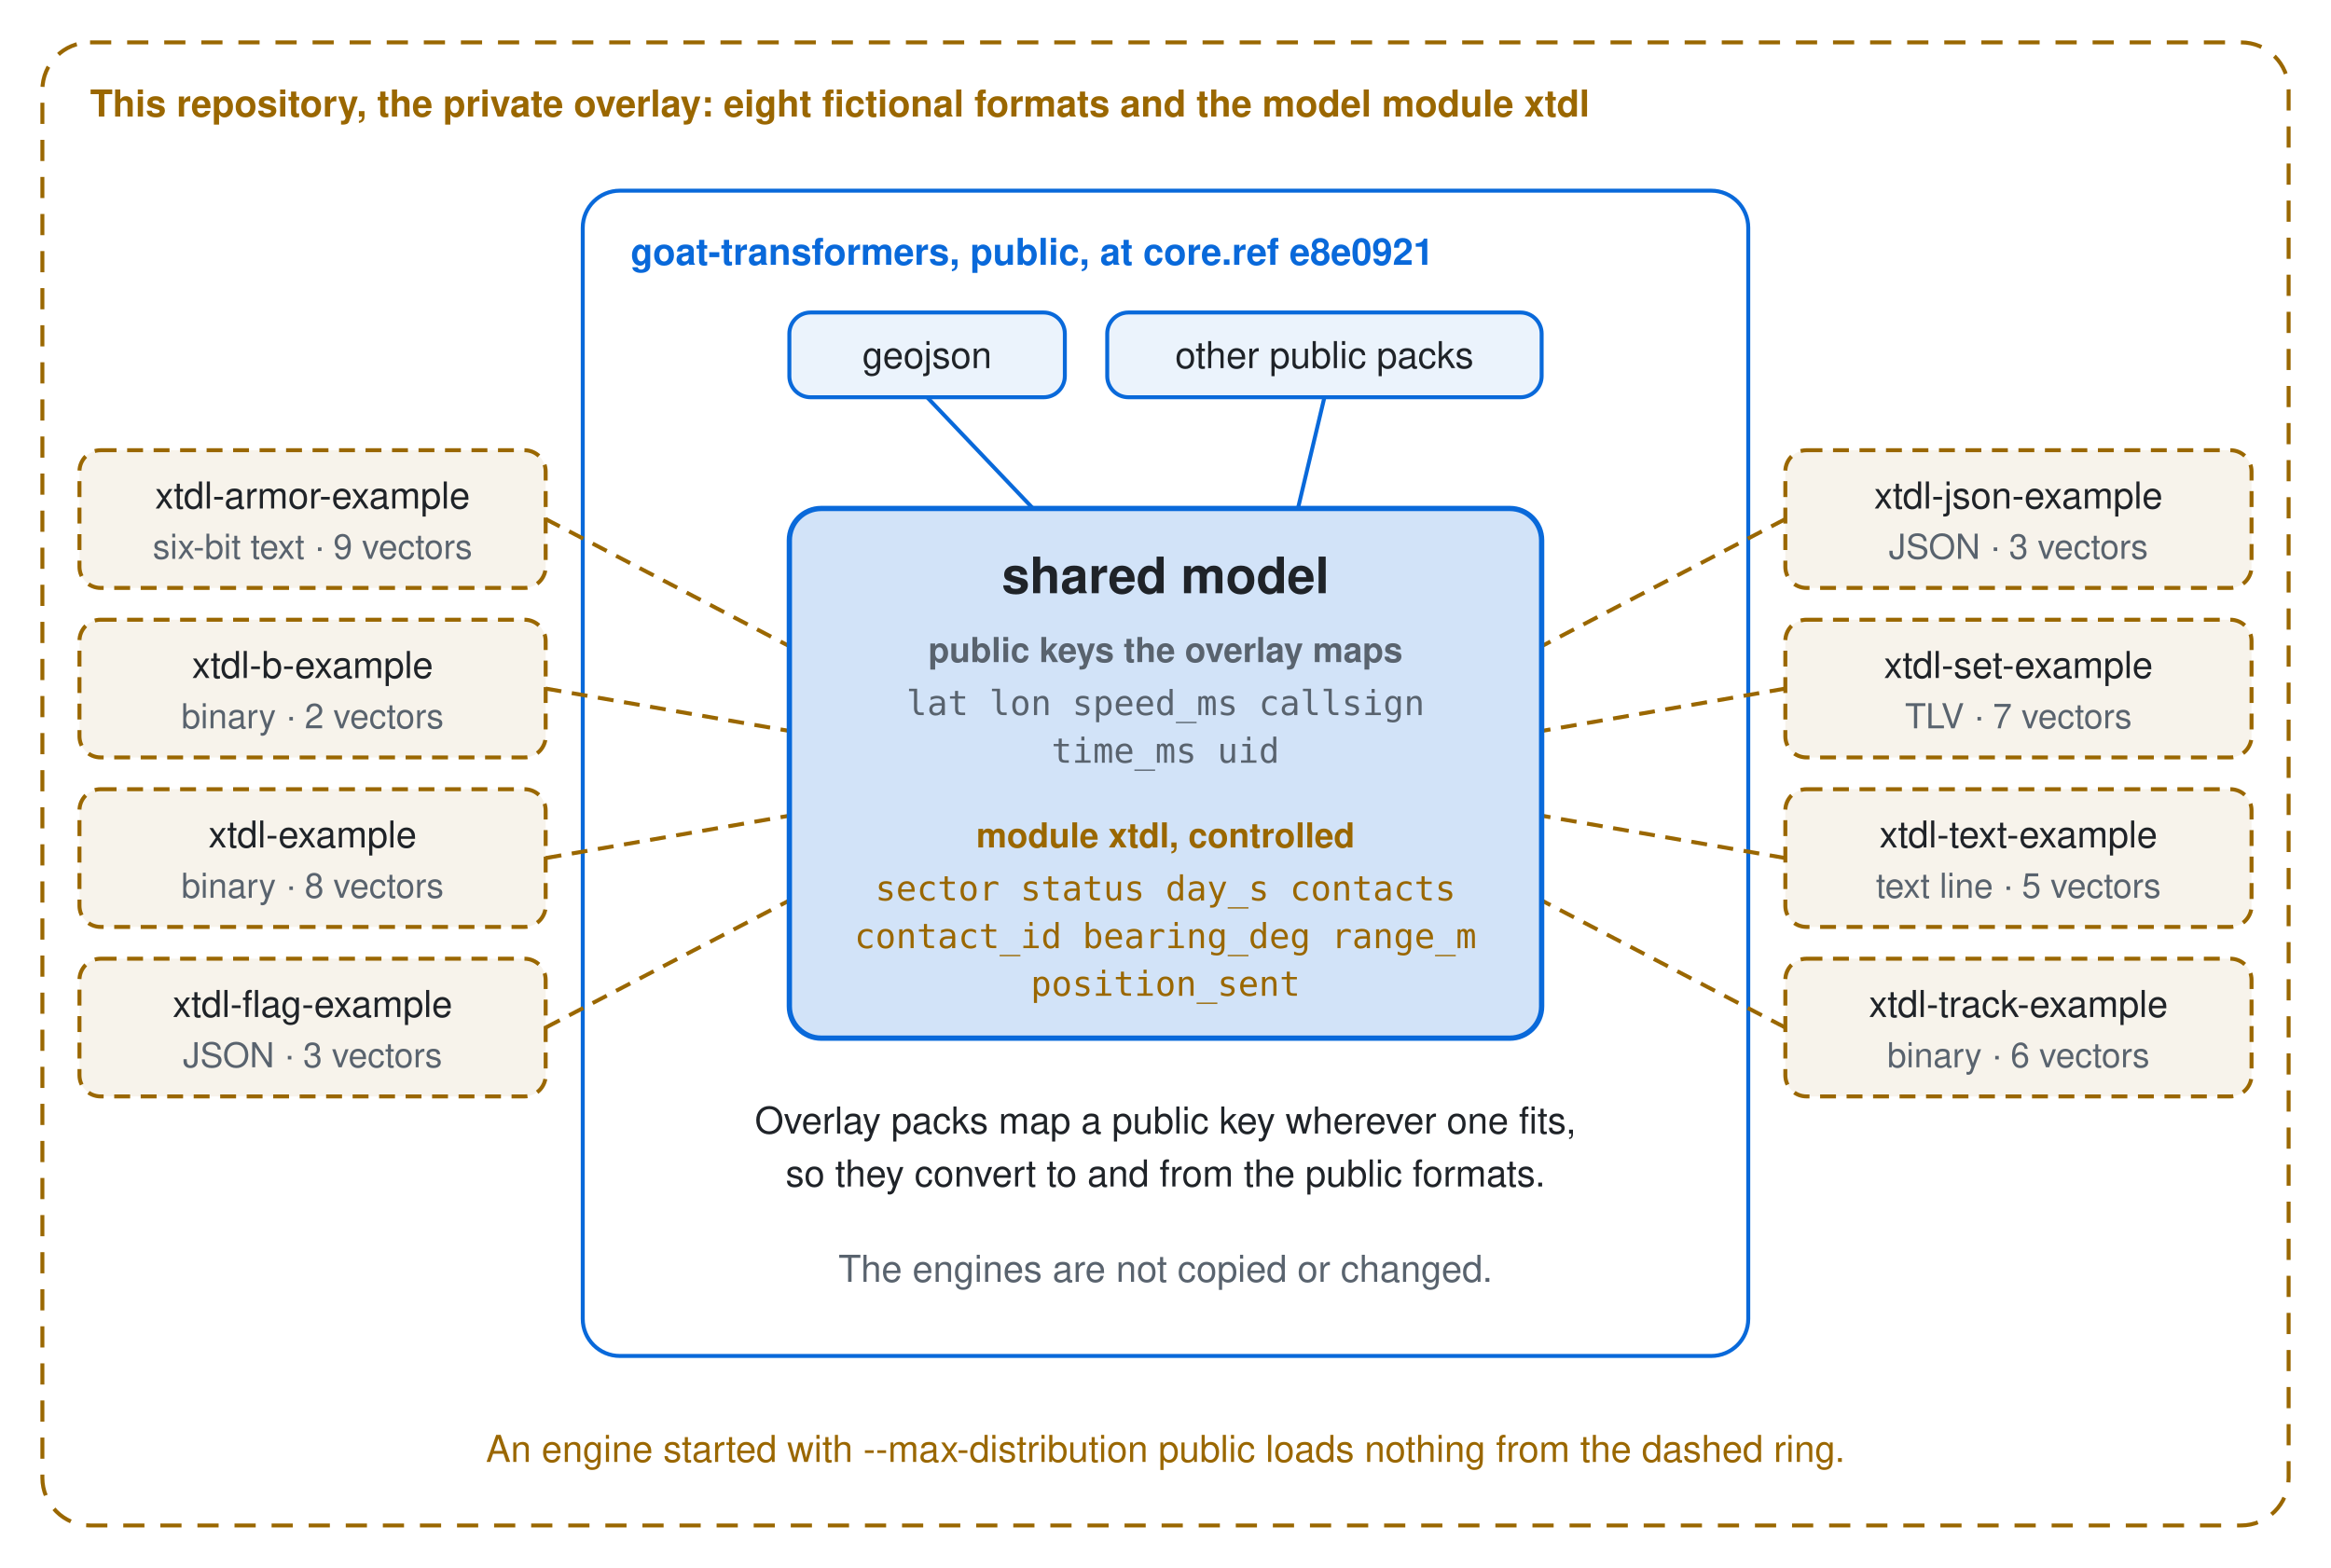
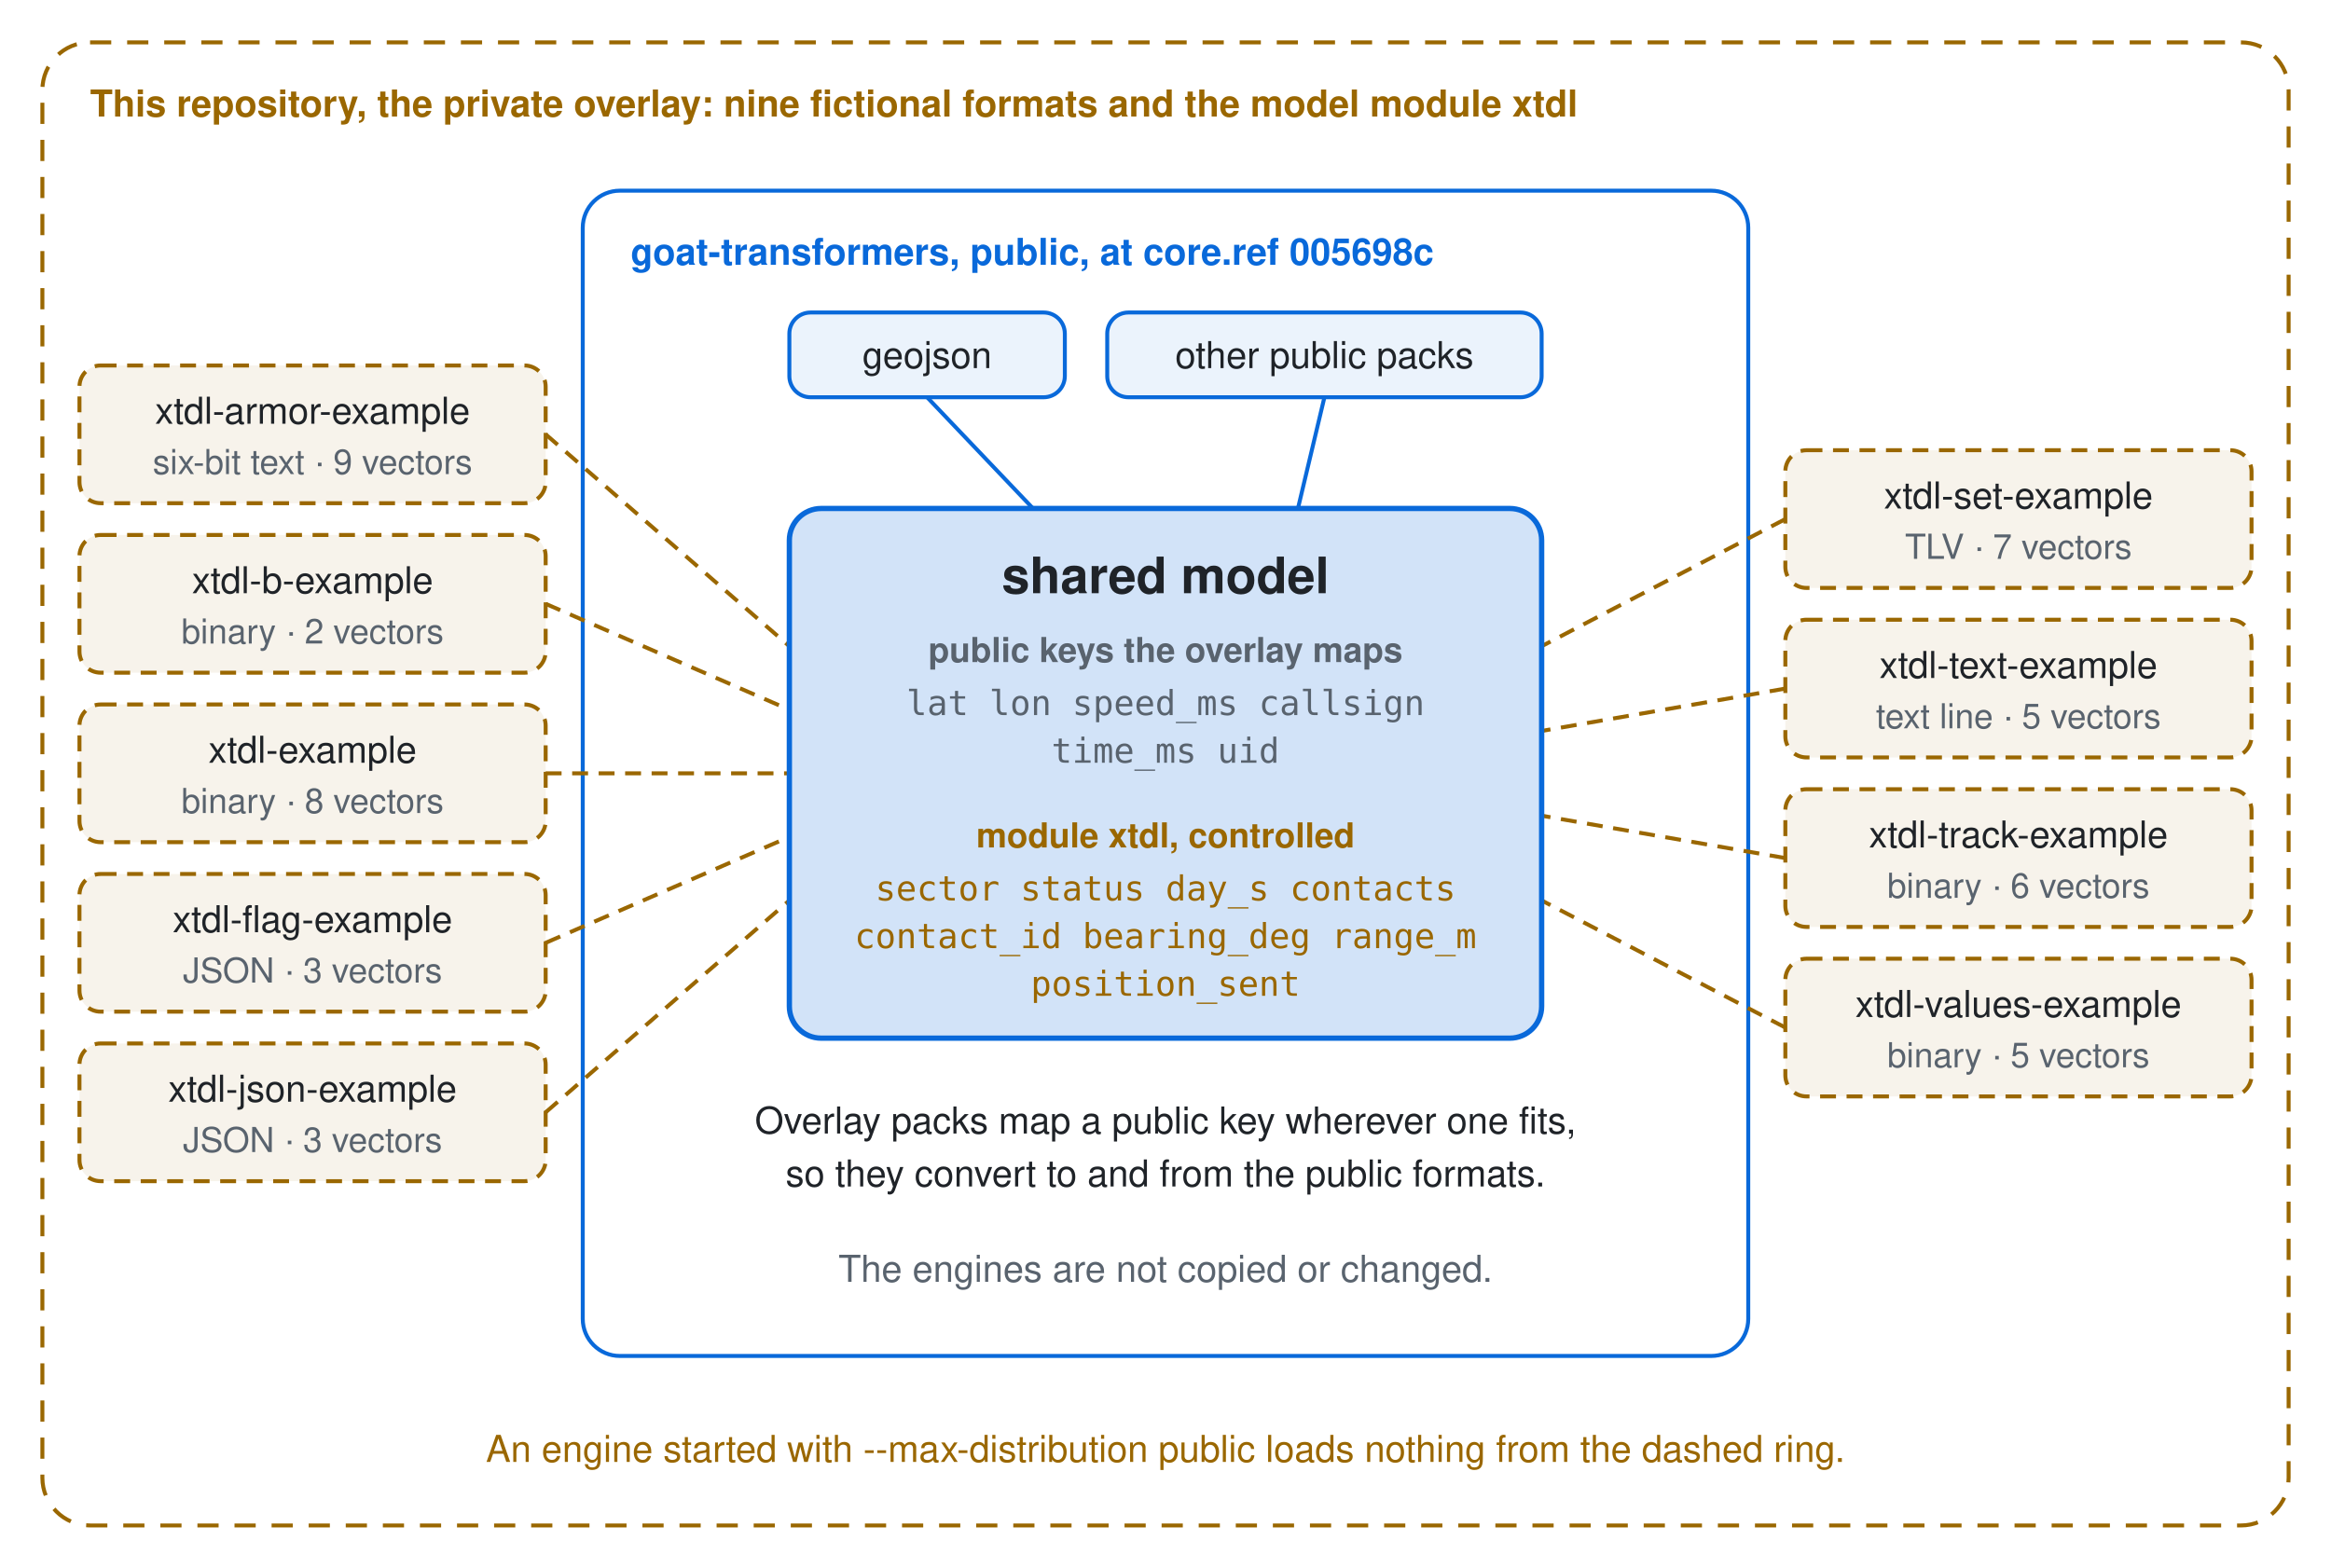
<svg xmlns="http://www.w3.org/2000/svg" viewBox="0 0 880 592" width="880" height="592" role="img" aria-labelledby="t d">
  <style>
  .ink{fill:#1f2328} .quiet{fill:#59636e} .pub{fill:#0969da} .ovl{fill:#9a6700}
  .t{font-family:-apple-system,BlinkMacSystemFont,"Segoe UI",Helvetica,Arial,sans-serif}
  .m{font-family:ui-monospace,SFMono-Regular,Menlo,Consolas,monospace}
  .box{fill:#0969da;fill-opacity:.08;stroke:#0969da;stroke-width:1.5}
  .hub{fill:#0969da;fill-opacity:.18;stroke:#0969da;stroke-width:2}
  .obox{fill:#9a6700;fill-opacity:.08;stroke:#9a6700;stroke-width:1.5;stroke-dasharray:6 4}
  .ring{fill:none;stroke:#0969da;stroke-width:1.5}
  .oring{fill:none;stroke:#9a6700;stroke-width:1.5;stroke-dasharray:8 6}
  .ln{stroke:#0969da;stroke-width:1.5;fill:none}
  .oln{stroke:#9a6700;stroke-width:1.5;fill:none;stroke-dasharray:6 4}
</style>
  <rect x="16" y="16" width="848" height="560" rx="18" class="oring" />
-   <text x="34" y="44" class="t ovl" font-size="14" text-anchor="start" font-weight="600">This repository, the private overlay: eight fictional formats and the model module xtdl</text>
+   <text x="34" y="44" class="t ovl" font-size="14" text-anchor="start" font-weight="600">This repository, the private overlay: nine fictional formats and the model module xtdl</text>
  <rect x="220" y="72" width="440" height="440" rx="14" class="ring" />
-   <text x="238" y="100" class="t pub" font-size="14" text-anchor="start" font-weight="600">goat-transformers, public, at core.ref e8e0921</text>
+   <text x="238" y="100" class="t pub" font-size="14" text-anchor="start" font-weight="600">goat-transformers, public, at core.ref 005698c</text>
  <path d="M350 150 L390 192" class="ln" />
  <path d="M500 150 L490 192" class="ln" />
  <rect x="298" y="118" width="104" height="32" rx="8" class="box" />
  <text x="350" y="139" class="t ink" font-size="14" text-anchor="middle">geojson</text>
  <rect x="418" y="118" width="164" height="32" rx="8" class="box" />
  <text x="500" y="139" class="t ink" font-size="14" text-anchor="middle">other public packs</text>
-   <path d="M206 196 L298 244" class="oln" />
-   <path d="M206 260 L298 276" class="oln" />
-   <path d="M206 324 L298 308" class="oln" />
-   <path d="M206 388 L298 340" class="oln" />
+   <path d="M206 164 L298 244" class="oln" />
+   <path d="M206 228 L298 268" class="oln" />
+   <path d="M206 292 L298 292" class="oln" />
+   <path d="M206 356 L298 316" class="oln" />
+   <path d="M206 420 L298 340" class="oln" />
  <path d="M674 196 L582 244" class="oln" />
  <path d="M674 260 L582 276" class="oln" />
  <path d="M674 324 L582 308" class="oln" />
  <path d="M674 388 L582 340" class="oln" />
-   <rect x="30" y="170" width="176" height="52" rx="8" class="obox" />
-   <text x="118" y="192" class="t ink" font-size="14" text-anchor="middle">xtdl-armor-example</text>
-   <text x="118" y="211" class="t quiet" font-size="13" text-anchor="middle">six-bit text · 9 vectors</text>
-   <rect x="30" y="234" width="176" height="52" rx="8" class="obox" />
-   <text x="118" y="256" class="t ink" font-size="14" text-anchor="middle">xtdl-b-example</text>
-   <text x="118" y="275" class="t quiet" font-size="13" text-anchor="middle">binary · 2 vectors</text>
-   <rect x="30" y="298" width="176" height="52" rx="8" class="obox" />
-   <text x="118" y="320" class="t ink" font-size="14" text-anchor="middle">xtdl-example</text>
-   <text x="118" y="339" class="t quiet" font-size="13" text-anchor="middle">binary · 8 vectors</text>
-   <rect x="30" y="362" width="176" height="52" rx="8" class="obox" />
-   <text x="118" y="384" class="t ink" font-size="14" text-anchor="middle">xtdl-flag-example</text>
-   <text x="118" y="403" class="t quiet" font-size="13" text-anchor="middle">JSON · 3 vectors</text>
+   <rect x="30" y="138" width="176" height="52" rx="8" class="obox" />
+   <text x="118" y="160" class="t ink" font-size="14" text-anchor="middle">xtdl-armor-example</text>
+   <text x="118" y="179" class="t quiet" font-size="13" text-anchor="middle">six-bit text · 9 vectors</text>
+   <rect x="30" y="202" width="176" height="52" rx="8" class="obox" />
+   <text x="118" y="224" class="t ink" font-size="14" text-anchor="middle">xtdl-b-example</text>
+   <text x="118" y="243" class="t quiet" font-size="13" text-anchor="middle">binary · 2 vectors</text>
+   <rect x="30" y="266" width="176" height="52" rx="8" class="obox" />
+   <text x="118" y="288" class="t ink" font-size="14" text-anchor="middle">xtdl-example</text>
+   <text x="118" y="307" class="t quiet" font-size="13" text-anchor="middle">binary · 8 vectors</text>
+   <rect x="30" y="330" width="176" height="52" rx="8" class="obox" />
+   <text x="118" y="352" class="t ink" font-size="14" text-anchor="middle">xtdl-flag-example</text>
+   <text x="118" y="371" class="t quiet" font-size="13" text-anchor="middle">JSON · 3 vectors</text>
+   <rect x="30" y="394" width="176" height="52" rx="8" class="obox" />
+   <text x="118" y="416" class="t ink" font-size="14" text-anchor="middle">xtdl-json-example</text>
+   <text x="118" y="435" class="t quiet" font-size="13" text-anchor="middle">JSON · 3 vectors</text>
  <rect x="674" y="170" width="176" height="52" rx="8" class="obox" />
-   <text x="762" y="192" class="t ink" font-size="14" text-anchor="middle">xtdl-json-example</text>
-   <text x="762" y="211" class="t quiet" font-size="13" text-anchor="middle">JSON · 3 vectors</text>
+   <text x="762" y="192" class="t ink" font-size="14" text-anchor="middle">xtdl-set-example</text>
+   <text x="762" y="211" class="t quiet" font-size="13" text-anchor="middle">TLV · 7 vectors</text>
  <rect x="674" y="234" width="176" height="52" rx="8" class="obox" />
-   <text x="762" y="256" class="t ink" font-size="14" text-anchor="middle">xtdl-set-example</text>
-   <text x="762" y="275" class="t quiet" font-size="13" text-anchor="middle">TLV · 7 vectors</text>
+   <text x="762" y="256" class="t ink" font-size="14" text-anchor="middle">xtdl-text-example</text>
+   <text x="762" y="275" class="t quiet" font-size="13" text-anchor="middle">text line · 5 vectors</text>
  <rect x="674" y="298" width="176" height="52" rx="8" class="obox" />
-   <text x="762" y="320" class="t ink" font-size="14" text-anchor="middle">xtdl-text-example</text>
-   <text x="762" y="339" class="t quiet" font-size="13" text-anchor="middle">text line · 5 vectors</text>
+   <text x="762" y="320" class="t ink" font-size="14" text-anchor="middle">xtdl-track-example</text>
+   <text x="762" y="339" class="t quiet" font-size="13" text-anchor="middle">binary · 6 vectors</text>
  <rect x="674" y="362" width="176" height="52" rx="8" class="obox" />
-   <text x="762" y="384" class="t ink" font-size="14" text-anchor="middle">xtdl-track-example</text>
-   <text x="762" y="403" class="t quiet" font-size="13" text-anchor="middle">binary · 6 vectors</text>
+   <text x="762" y="384" class="t ink" font-size="14" text-anchor="middle">xtdl-values-example</text>
+   <text x="762" y="403" class="t quiet" font-size="13" text-anchor="middle">binary · 5 vectors</text>
  <rect x="298" y="192" width="284" height="200" rx="12" class="hub" />
  <text x="440" y="224" class="t ink" font-size="19" text-anchor="middle" font-weight="600">shared model</text>
  <text x="440" y="250" class="t quiet" font-size="13" text-anchor="middle" font-weight="600">public keys the overlay maps</text>
  <text x="440" y="320" class="t ovl" font-size="13" text-anchor="middle" font-weight="600">module xtdl, controlled</text>
  <text x="440" y="270" class="m quiet" font-size="13" text-anchor="middle">lat lon speed_ms callsign</text>
  <text x="440" y="288" class="m quiet" font-size="13" text-anchor="middle">time_ms uid</text>
  <text x="440" y="340" class="m ovl" font-size="13" text-anchor="middle">sector status day_s contacts</text>
  <text x="440" y="358" class="m ovl" font-size="13" text-anchor="middle">contact_id bearing_deg range_m</text>
  <text x="440" y="376" class="m ovl" font-size="13" text-anchor="middle">position_sent</text>
  <text x="440" y="428" class="t ink" font-size="14" text-anchor="middle">Overlay packs map a public key wherever one fits,</text>
  <text x="440" y="448" class="t ink" font-size="14" text-anchor="middle">so they convert to and from the public formats.</text>
  <text x="440" y="484" class="t quiet" font-size="14" text-anchor="middle">The engines are not copied or changed.</text>
  <text x="440" y="552" class="t ovl" font-size="14" text-anchor="middle">An engine started with --max-distribution public loads nothing from the dashed ring.</text>
</svg>
